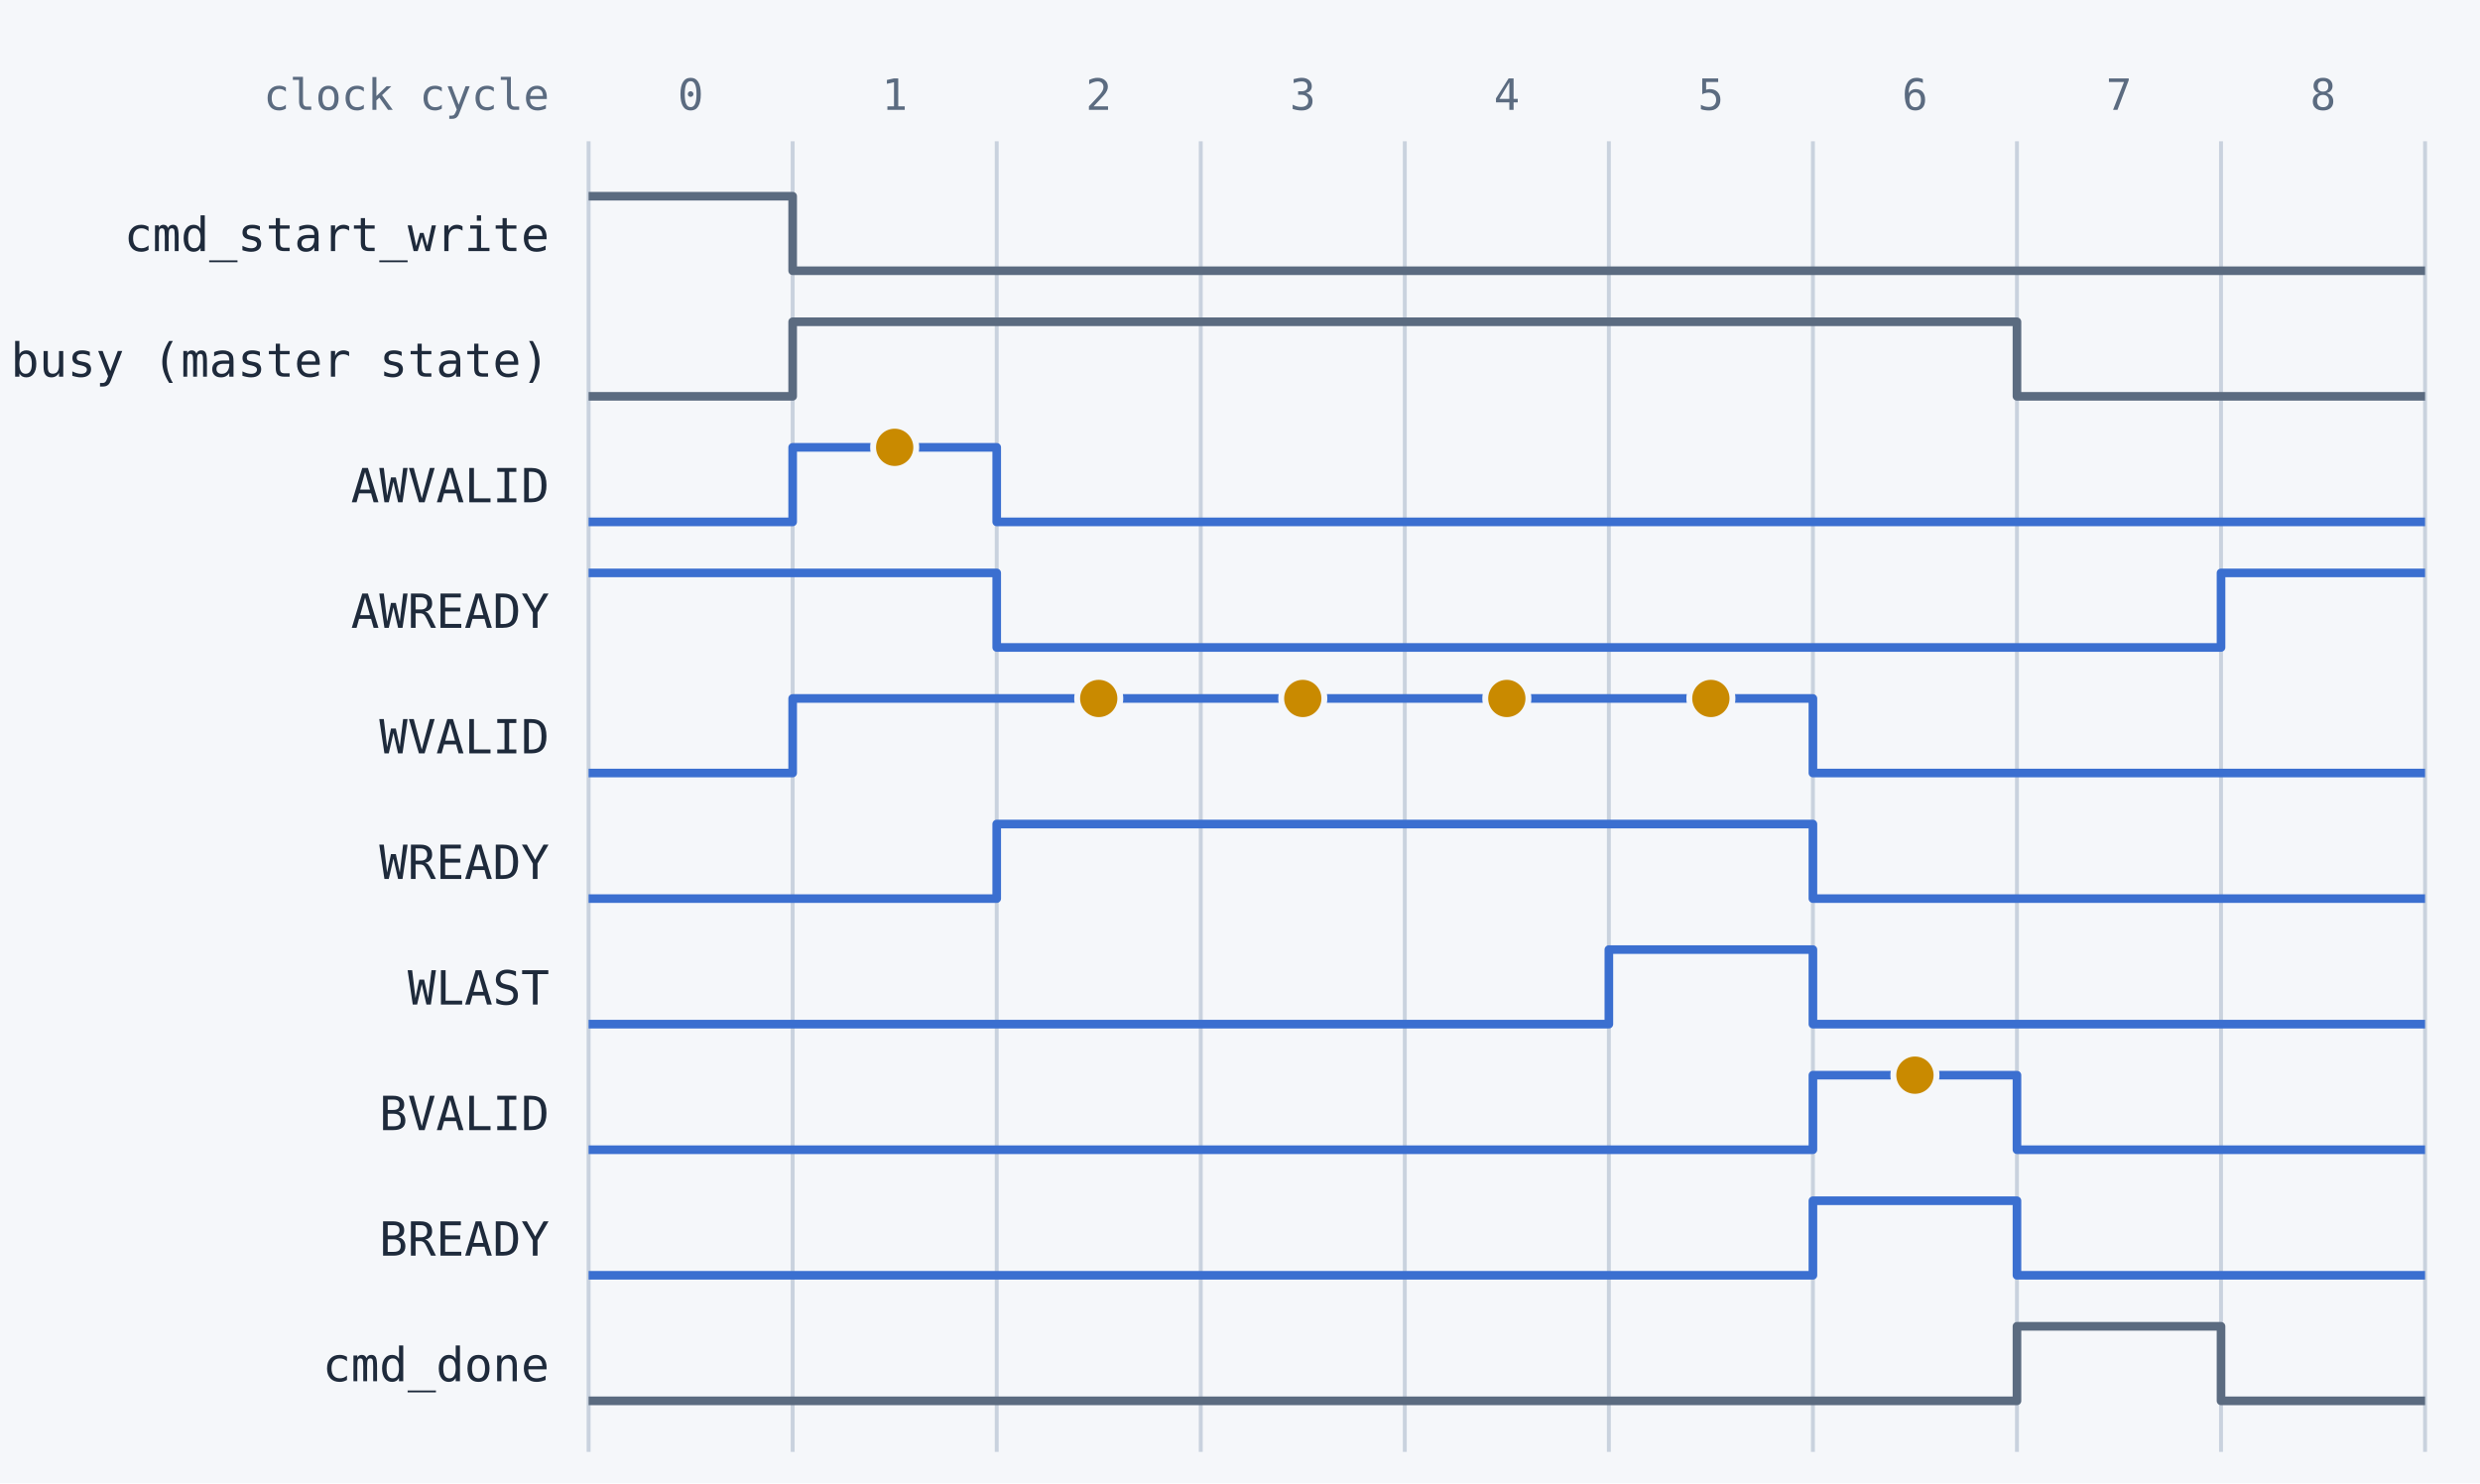
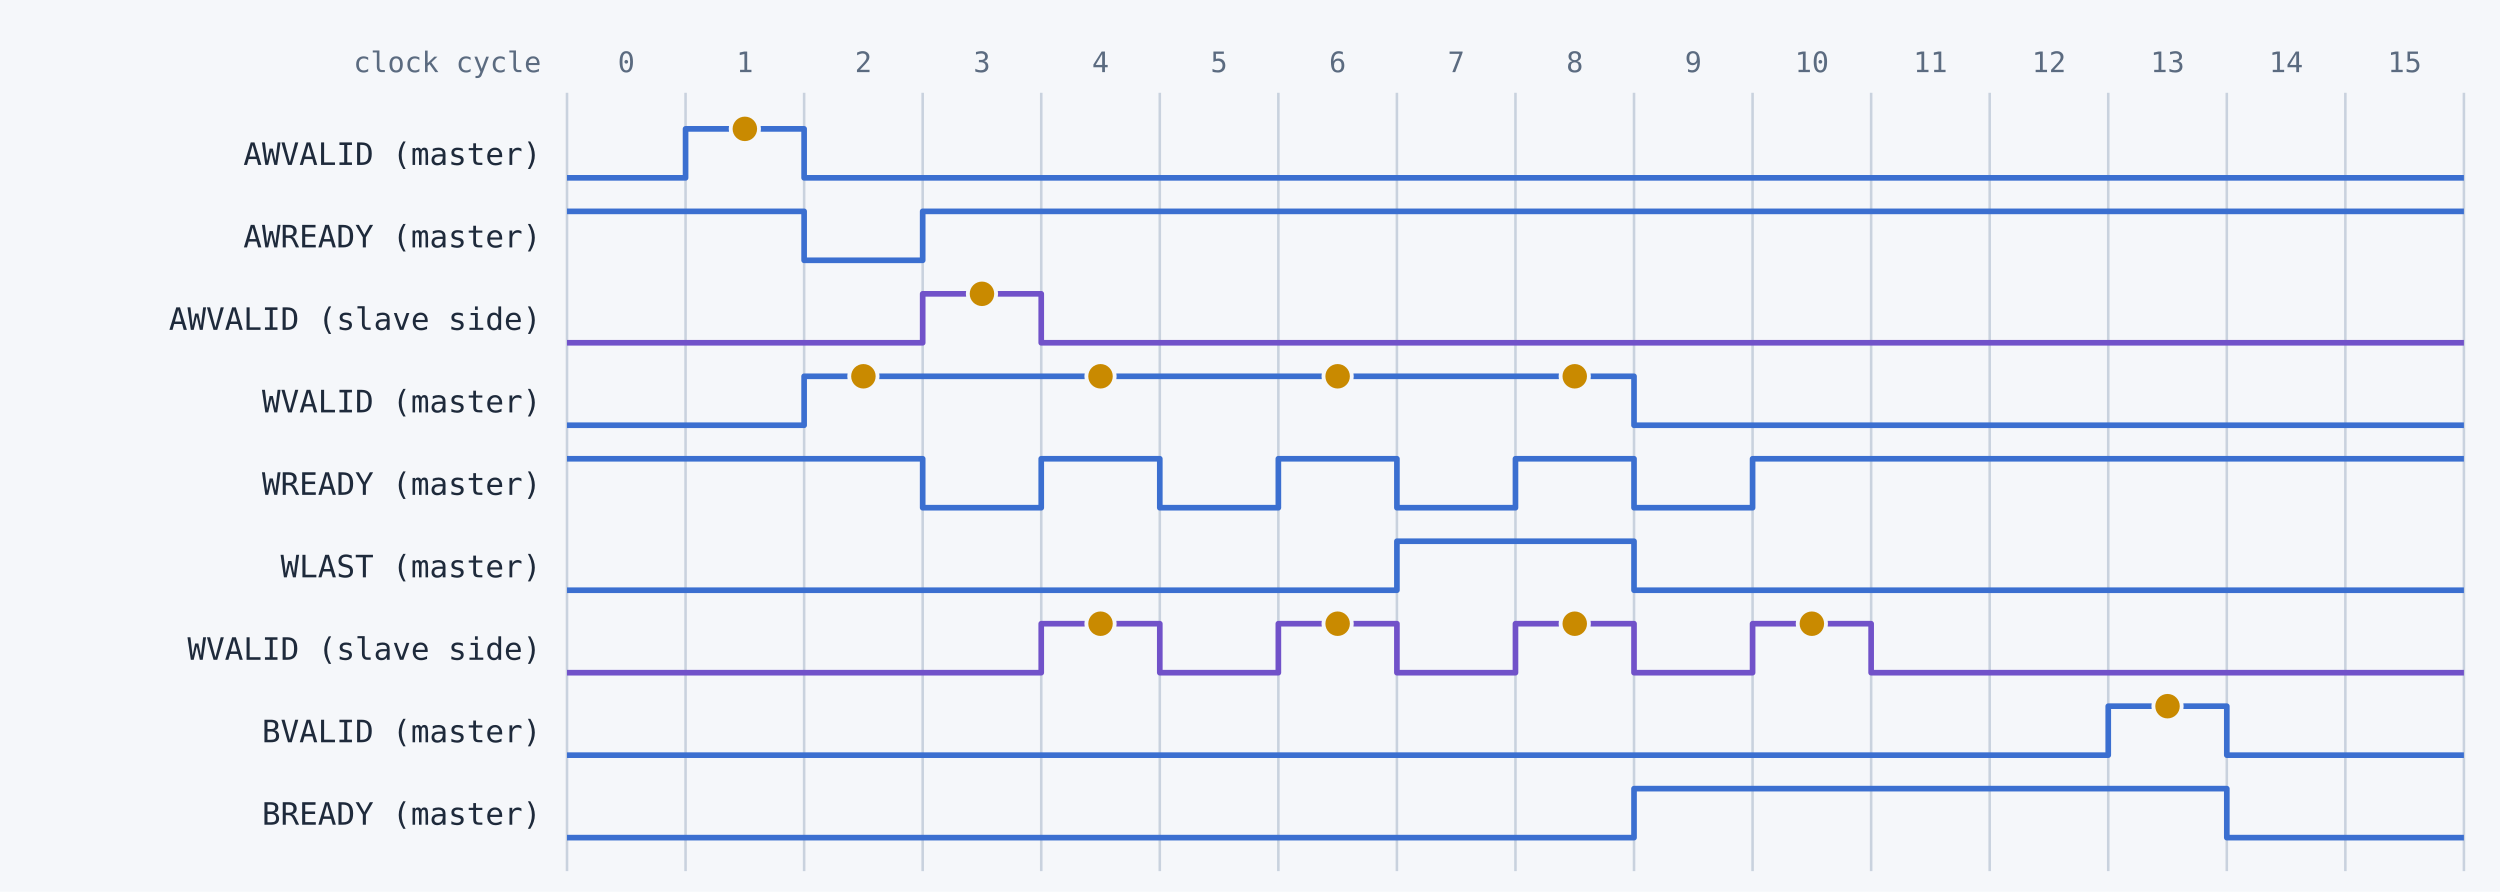
- <svg xmlns="http://www.w3.org/2000/svg" viewBox="0 0 632 378" width="1896" height="1134" role="img" aria-label="Timing of a 4-beat write burst on the bare design.">
-   <style>text{font-family:'Cascadia Mono',Consolas,monospace}.grid{stroke:#C9D2DE;stroke-width:1}.cyc{font-size:11px;fill:#5B6B80}.sig{font-size:12px;fill:#1E2A3B}.w{fill:none;stroke-width:2.2;stroke-linejoin:round}.host{stroke:#5B6B80}.wr{stroke:#3B6FD0}.rd{stroke:#2E8B57}.hs{fill:#C98A00;stroke:#F5F7FA;stroke-width:1.5}</style>
-   <rect width="632" height="378" fill="#F5F7FA" />
-   <line x1="150" y1="36" x2="150" y2="370" class="grid" />
-   <text x="176.0" y="28" text-anchor="middle" class="cyc">0</text>
-   <line x1="202" y1="36" x2="202" y2="370" class="grid" />
-   <text x="228.0" y="28" text-anchor="middle" class="cyc">1</text>
-   <line x1="254" y1="36" x2="254" y2="370" class="grid" />
-   <text x="280.0" y="28" text-anchor="middle" class="cyc">2</text>
-   <line x1="306" y1="36" x2="306" y2="370" class="grid" />
-   <text x="332.0" y="28" text-anchor="middle" class="cyc">3</text>
-   <line x1="358" y1="36" x2="358" y2="370" class="grid" />
-   <text x="384.0" y="28" text-anchor="middle" class="cyc">4</text>
-   <line x1="410" y1="36" x2="410" y2="370" class="grid" />
-   <text x="436.0" y="28" text-anchor="middle" class="cyc">5</text>
-   <line x1="462" y1="36" x2="462" y2="370" class="grid" />
-   <text x="488.0" y="28" text-anchor="middle" class="cyc">6</text>
-   <line x1="514" y1="36" x2="514" y2="370" class="grid" />
-   <text x="540.0" y="28" text-anchor="middle" class="cyc">7</text>
-   <line x1="566" y1="36" x2="566" y2="370" class="grid" />
-   <text x="592.0" y="28" text-anchor="middle" class="cyc">8</text>
-   <line x1="618" y1="36" x2="618" y2="370" class="grid" />
-   <text x="140" y="28" text-anchor="end" class="cyc">clock cycle</text>
-   <text x="140" y="64.0" text-anchor="end" class="sig">cmd_start_write</text>
-   <path d="M150,50 L202,50 L202,69 L254,69 L306,69 L358,69 L410,69 L462,69 L514,69 L566,69 L618,69" class="w host" />
-   <text x="140" y="96.0" text-anchor="end" class="sig">busy (master state)</text>
-   <path d="M150,101 L202,101 L202,82 L254,82 L306,82 L358,82 L410,82 L462,82 L514,82 L514,101 L566,101 L618,101" class="w host" />
-   <text x="140" y="128.0" text-anchor="end" class="sig">AWVALID</text>
-   <path d="M150,133 L202,133 L202,114 L254,114 L254,133 L306,133 L358,133 L410,133 L462,133 L514,133 L566,133 L618,133" class="w wr" />
-   <circle cx="228.0" cy="114" r="5.5" class="hs" />
-   <text x="140" y="160.0" text-anchor="end" class="sig">AWREADY</text>
-   <path d="M150,146 L202,146 L254,146 L254,165 L306,165 L358,165 L410,165 L462,165 L514,165 L566,165 L566,146 L618,146" class="w wr" />
-   <text x="140" y="192.0" text-anchor="end" class="sig">WVALID</text>
-   <path d="M150,197 L202,197 L202,178 L254,178 L306,178 L358,178 L410,178 L462,178 L462,197 L514,197 L566,197 L618,197" class="w wr" />
-   <circle cx="280.0" cy="178" r="5.5" class="hs" />
-   <circle cx="332.0" cy="178" r="5.5" class="hs" />
-   <circle cx="384.0" cy="178" r="5.5" class="hs" />
-   <circle cx="436.0" cy="178" r="5.5" class="hs" />
-   <text x="140" y="224.0" text-anchor="end" class="sig">WREADY</text>
-   <path d="M150,229 L202,229 L254,229 L254,210 L306,210 L358,210 L410,210 L462,210 L462,229 L514,229 L566,229 L618,229" class="w wr" />
-   <text x="140" y="256.0" text-anchor="end" class="sig">WLAST</text>
-   <path d="M150,261 L202,261 L254,261 L306,261 L358,261 L410,261 L410,242 L462,242 L462,261 L514,261 L566,261 L618,261" class="w wr" />
-   <text x="140" y="288.0" text-anchor="end" class="sig">BVALID</text>
-   <path d="M150,293 L202,293 L254,293 L306,293 L358,293 L410,293 L462,293 L462,274 L514,274 L514,293 L566,293 L618,293" class="w wr" />
-   <circle cx="488.0" cy="274" r="5.5" class="hs" />
-   <text x="140" y="320.0" text-anchor="end" class="sig">BREADY</text>
-   <path d="M150,325 L202,325 L254,325 L306,325 L358,325 L410,325 L462,325 L462,306 L514,306 L514,325 L566,325 L618,325" class="w wr" />
-   <text x="140" y="352.0" text-anchor="end" class="sig">cmd_done</text>
-   <path d="M150,357 L202,357 L254,357 L306,357 L358,357 L410,357 L462,357 L514,357 L514,338 L566,338 L566,357 L618,357" class="w host" />
+ <svg xmlns="http://www.w3.org/2000/svg" viewBox="0 0 970 346" width="2910" height="1038" role="img" aria-label="Timing of the master writing four words, through the flip-flop stages.">
+   <style>text{font-family:'Cascadia Mono',Consolas,monospace}.grid{stroke:#C9D2DE;stroke-width:1}.cyc{font-size:11px;fill:#5B6B80}.sig{font-size:12px;fill:#1E2A3B}.w{fill:none;stroke-width:2.2;stroke-linejoin:round}.host{stroke:#5B6B80}.mst{stroke:#3B6FD0}.slv{stroke:#7152C9}.hs{fill:#C98A00;stroke:#F5F7FA;stroke-width:1.5}</style>
+   <rect width="970" height="346" fill="#F5F7FA" />
+   <line x1="220" y1="36" x2="220" y2="338" class="grid" />
+   <text x="243.0" y="28" text-anchor="middle" class="cyc">0</text>
+   <line x1="266" y1="36" x2="266" y2="338" class="grid" />
+   <text x="289.0" y="28" text-anchor="middle" class="cyc">1</text>
+   <line x1="312" y1="36" x2="312" y2="338" class="grid" />
+   <text x="335.0" y="28" text-anchor="middle" class="cyc">2</text>
+   <line x1="358" y1="36" x2="358" y2="338" class="grid" />
+   <text x="381.0" y="28" text-anchor="middle" class="cyc">3</text>
+   <line x1="404" y1="36" x2="404" y2="338" class="grid" />
+   <text x="427.0" y="28" text-anchor="middle" class="cyc">4</text>
+   <line x1="450" y1="36" x2="450" y2="338" class="grid" />
+   <text x="473.0" y="28" text-anchor="middle" class="cyc">5</text>
+   <line x1="496" y1="36" x2="496" y2="338" class="grid" />
+   <text x="519.0" y="28" text-anchor="middle" class="cyc">6</text>
+   <line x1="542" y1="36" x2="542" y2="338" class="grid" />
+   <text x="565.0" y="28" text-anchor="middle" class="cyc">7</text>
+   <line x1="588" y1="36" x2="588" y2="338" class="grid" />
+   <text x="611.0" y="28" text-anchor="middle" class="cyc">8</text>
+   <line x1="634" y1="36" x2="634" y2="338" class="grid" />
+   <text x="657.0" y="28" text-anchor="middle" class="cyc">9</text>
+   <line x1="680" y1="36" x2="680" y2="338" class="grid" />
+   <text x="703.0" y="28" text-anchor="middle" class="cyc">10</text>
+   <line x1="726" y1="36" x2="726" y2="338" class="grid" />
+   <text x="749.0" y="28" text-anchor="middle" class="cyc">11</text>
+   <line x1="772" y1="36" x2="772" y2="338" class="grid" />
+   <text x="795.0" y="28" text-anchor="middle" class="cyc">12</text>
+   <line x1="818" y1="36" x2="818" y2="338" class="grid" />
+   <text x="841.0" y="28" text-anchor="middle" class="cyc">13</text>
+   <line x1="864" y1="36" x2="864" y2="338" class="grid" />
+   <text x="887.0" y="28" text-anchor="middle" class="cyc">14</text>
+   <line x1="910" y1="36" x2="910" y2="338" class="grid" />
+   <text x="933.0" y="28" text-anchor="middle" class="cyc">15</text>
+   <line x1="956" y1="36" x2="956" y2="338" class="grid" />
+   <text x="210" y="28" text-anchor="end" class="cyc">clock cycle</text>
+   <text x="210" y="64.0" text-anchor="end" class="sig">AWVALID (master)</text>
+   <path d="M220,69 L266,69 L266,50 L312,50 L312,69 L358,69 L404,69 L450,69 L496,69 L542,69 L588,69 L634,69 L680,69 L726,69 L772,69 L818,69 L864,69 L910,69 L956,69" class="w mst" />
+   <circle cx="289.0" cy="50" r="5.5" class="hs" />
+   <text x="210" y="96.0" text-anchor="end" class="sig">AWREADY (master)</text>
+   <path d="M220,82 L266,82 L312,82 L312,101 L358,101 L358,82 L404,82 L450,82 L496,82 L542,82 L588,82 L634,82 L680,82 L726,82 L772,82 L818,82 L864,82 L910,82 L956,82" class="w mst" />
+   <text x="210" y="128.0" text-anchor="end" class="sig">AWVALID (slave side)</text>
+   <path d="M220,133 L266,133 L312,133 L358,133 L358,114 L404,114 L404,133 L450,133 L496,133 L542,133 L588,133 L634,133 L680,133 L726,133 L772,133 L818,133 L864,133 L910,133 L956,133" class="w slv" />
+   <circle cx="381.0" cy="114" r="5.5" class="hs" />
+   <text x="210" y="160.0" text-anchor="end" class="sig">WVALID (master)</text>
+   <path d="M220,165 L266,165 L312,165 L312,146 L358,146 L404,146 L450,146 L496,146 L542,146 L588,146 L634,146 L634,165 L680,165 L726,165 L772,165 L818,165 L864,165 L910,165 L956,165" class="w mst" />
+   <circle cx="335.0" cy="146" r="5.5" class="hs" />
+   <circle cx="427.0" cy="146" r="5.5" class="hs" />
+   <circle cx="519.0" cy="146" r="5.5" class="hs" />
+   <circle cx="611.0" cy="146" r="5.5" class="hs" />
+   <text x="210" y="192.0" text-anchor="end" class="sig">WREADY (master)</text>
+   <path d="M220,178 L266,178 L312,178 L358,178 L358,197 L404,197 L404,178 L450,178 L450,197 L496,197 L496,178 L542,178 L542,197 L588,197 L588,178 L634,178 L634,197 L680,197 L680,178 L726,178 L772,178 L818,178 L864,178 L910,178 L956,178" class="w mst" />
+   <text x="210" y="224.0" text-anchor="end" class="sig">WLAST (master)</text>
+   <path d="M220,229 L266,229 L312,229 L358,229 L404,229 L450,229 L496,229 L542,229 L542,210 L588,210 L634,210 L634,229 L680,229 L726,229 L772,229 L818,229 L864,229 L910,229 L956,229" class="w mst" />
+   <text x="210" y="256.0" text-anchor="end" class="sig">WVALID (slave side)</text>
+   <path d="M220,261 L266,261 L312,261 L358,261 L404,261 L404,242 L450,242 L450,261 L496,261 L496,242 L542,242 L542,261 L588,261 L588,242 L634,242 L634,261 L680,261 L680,242 L726,242 L726,261 L772,261 L818,261 L864,261 L910,261 L956,261" class="w slv" />
+   <circle cx="427.0" cy="242" r="5.5" class="hs" />
+   <circle cx="519.0" cy="242" r="5.5" class="hs" />
+   <circle cx="611.0" cy="242" r="5.5" class="hs" />
+   <circle cx="703.0" cy="242" r="5.5" class="hs" />
+   <text x="210" y="288.0" text-anchor="end" class="sig">BVALID (master)</text>
+   <path d="M220,293 L266,293 L312,293 L358,293 L404,293 L450,293 L496,293 L542,293 L588,293 L634,293 L680,293 L726,293 L772,293 L818,293 L818,274 L864,274 L864,293 L910,293 L956,293" class="w mst" />
+   <circle cx="841.0" cy="274" r="5.5" class="hs" />
+   <text x="210" y="320.0" text-anchor="end" class="sig">BREADY (master)</text>
+   <path d="M220,325 L266,325 L312,325 L358,325 L404,325 L450,325 L496,325 L542,325 L588,325 L634,325 L634,306 L680,306 L726,306 L772,306 L818,306 L864,306 L864,325 L910,325 L956,325" class="w mst" />
</svg>
